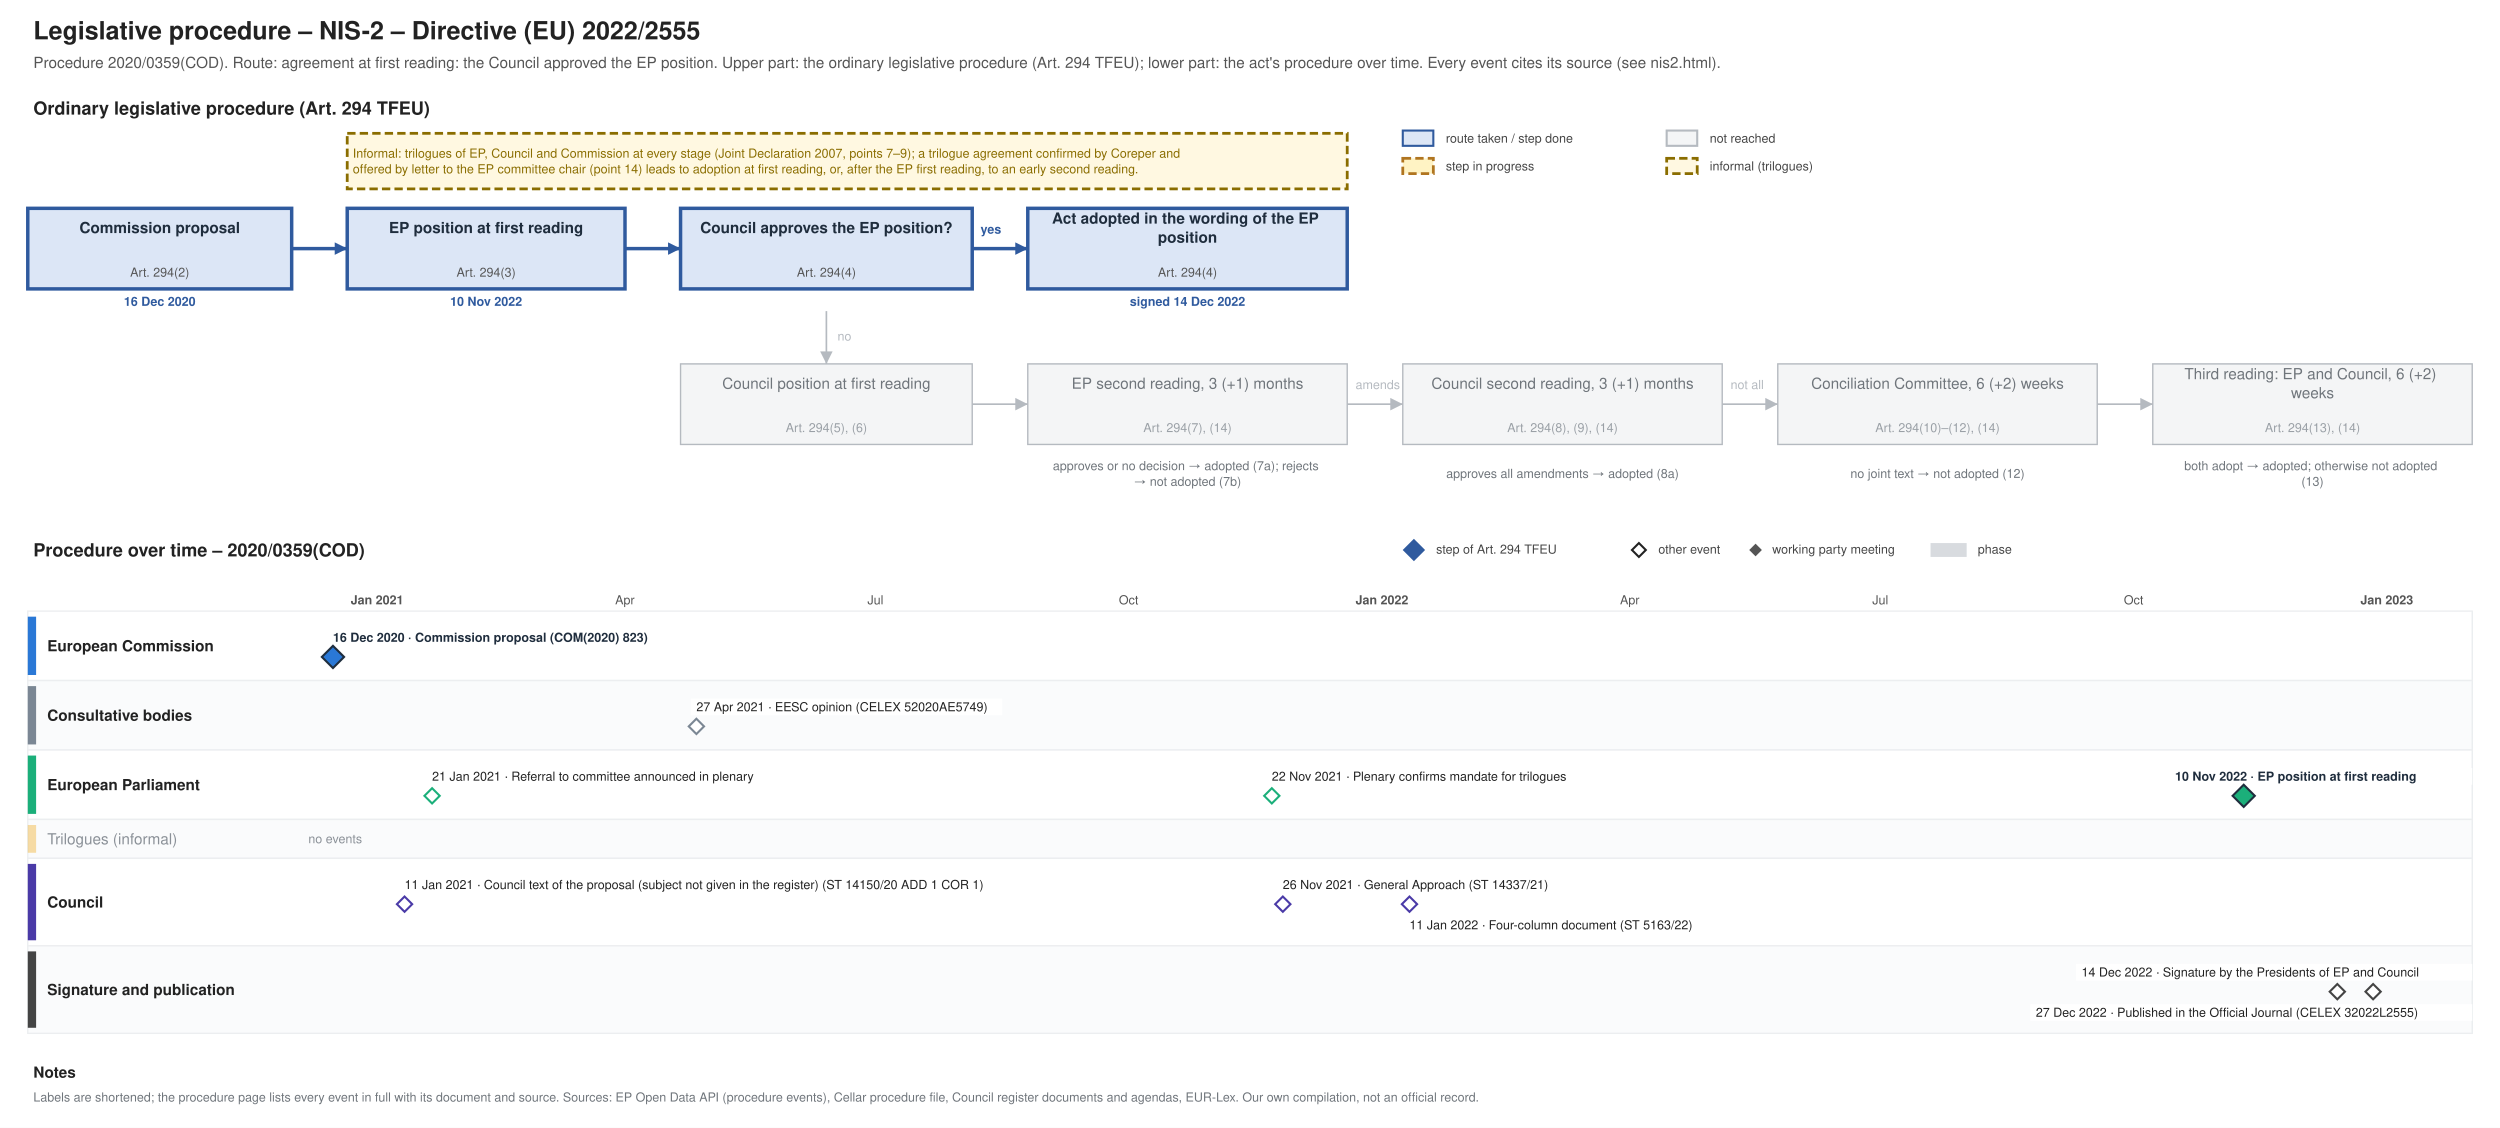
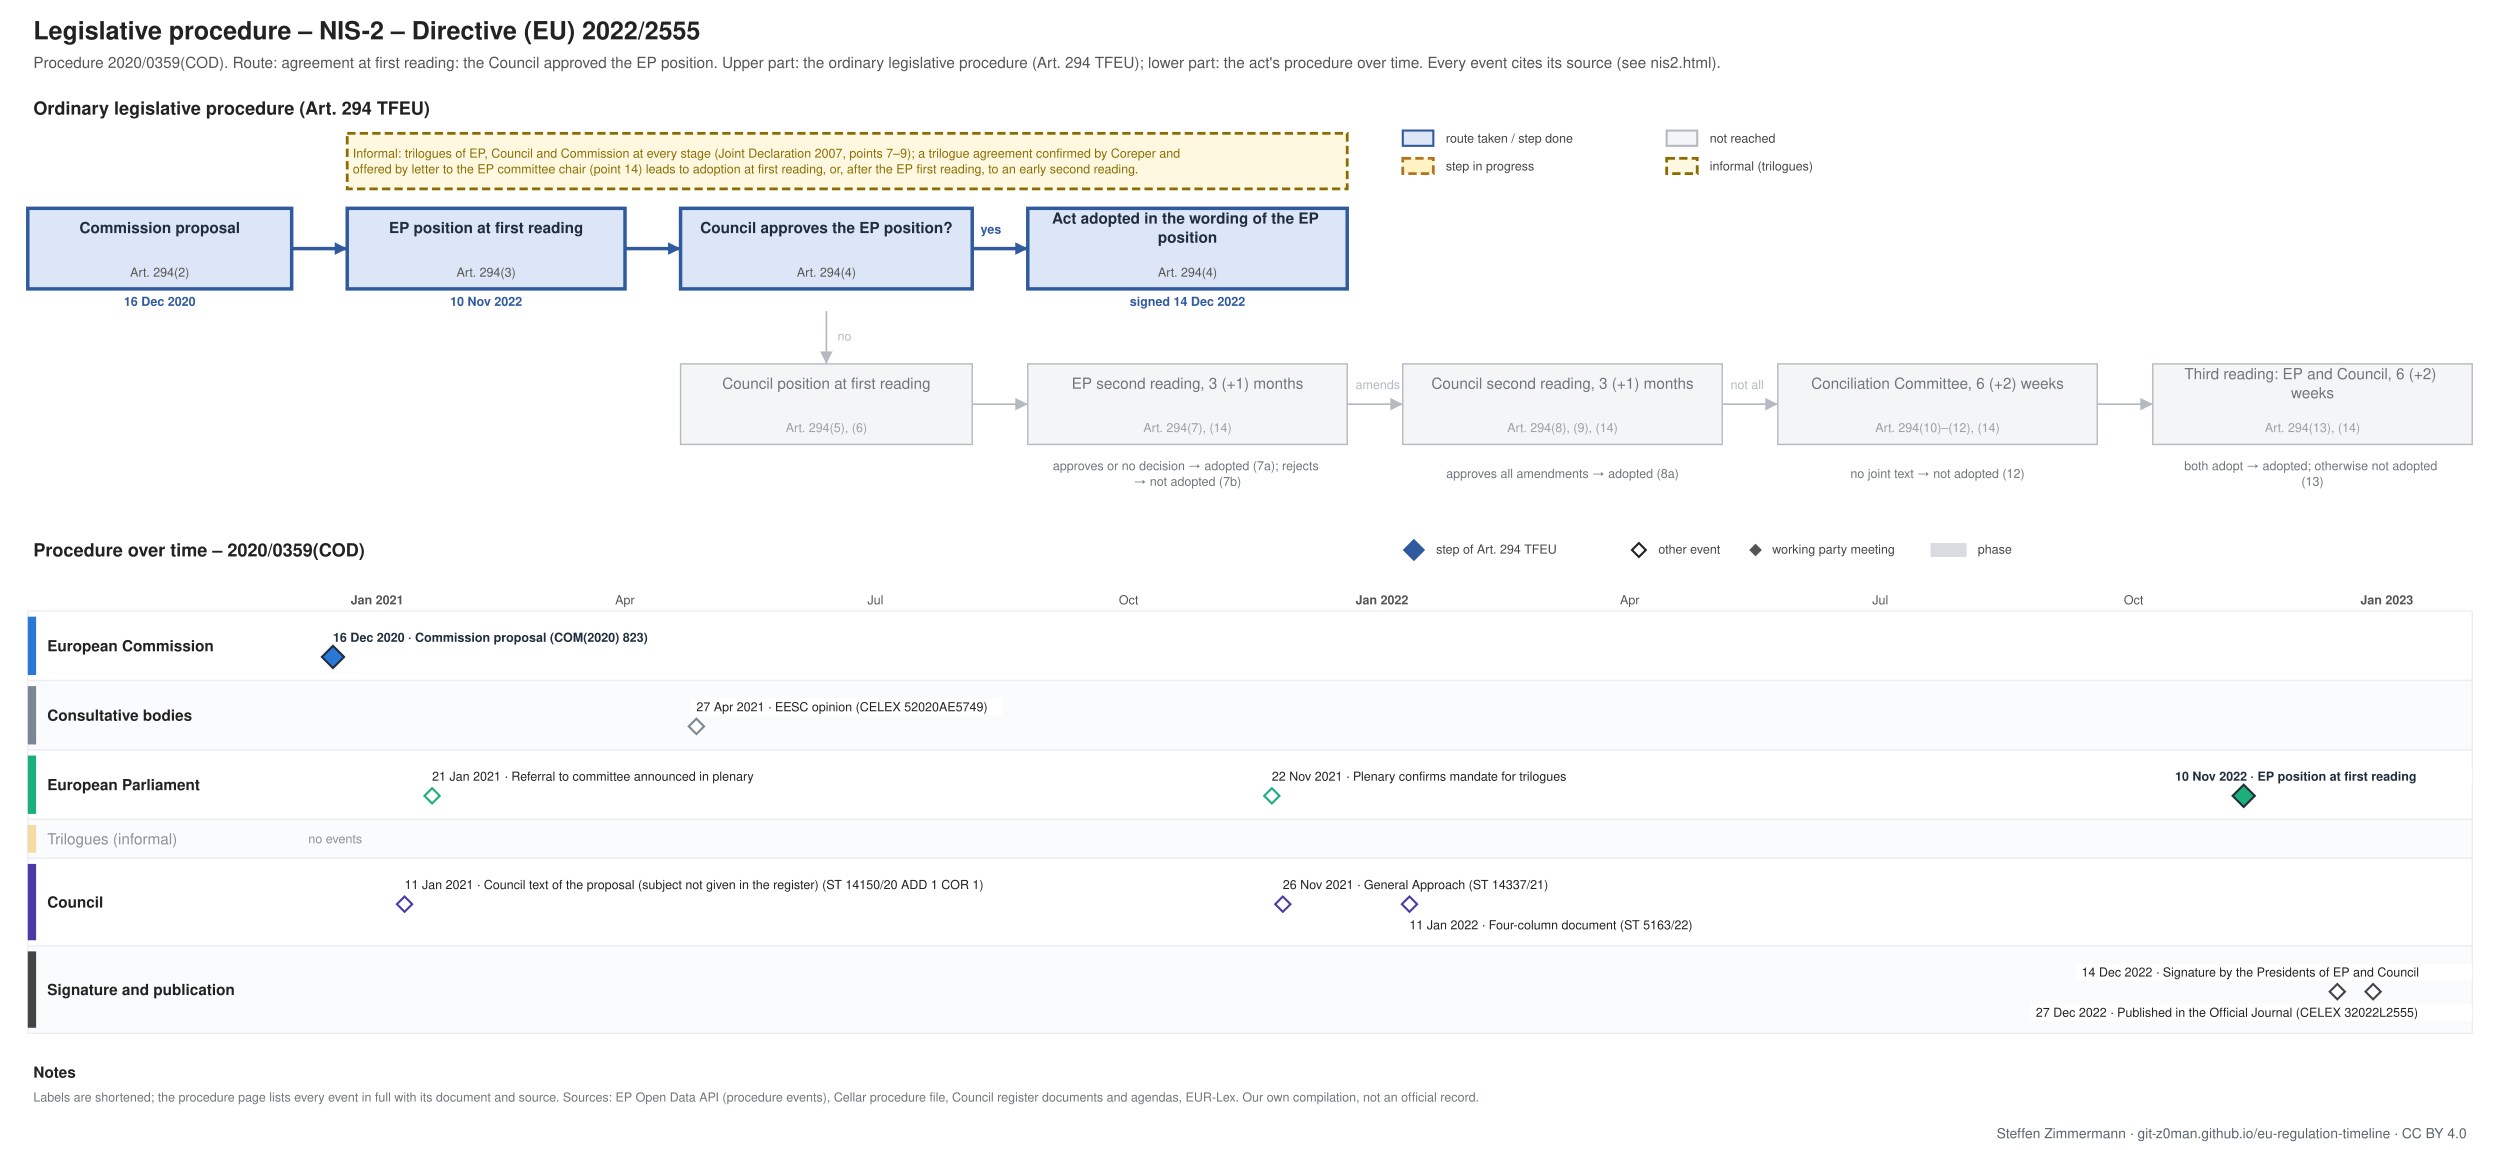
- <svg xmlns="http://www.w3.org/2000/svg" xmlns:xlink="http://www.w3.org/1999/xlink" width="1800" height="812" viewBox="0 0 1800 812" font-family="Helvetica, Arial, sans-serif">
-   <rect width="1800" height="812" fill="#ffffff" />
+ <svg xmlns="http://www.w3.org/2000/svg" xmlns:xlink="http://www.w3.org/1999/xlink" width="1800" height="828" viewBox="0 0 1800 828" font-family="Helvetica, Arial, sans-serif">
+   <rect width="1800" height="828" fill="#ffffff" />
  <g class="procedure" data-route="agreement at first reading: the Council approved the EP position" data-state="adopted" data-as_of="">
    <text font-size="18" fill="#222222" text-anchor="start" font-weight="bold">
      <tspan x="24.0" y="28.3">Legislative procedure – NIS-2 – Directive (EU) 2022/2555</tspan>
    </text>
    <text font-size="11" fill="#555555" text-anchor="start">
      <tspan x="24.0" y="48.9">Procedure 2020/0359(COD). Route: agreement at first reading: the Council approved the EP position. Upper part: the ordinary legislative procedure (Art. 294 TFEU); lower part: the act's procedure over time. Every event cites its source (see nis2.html).</tspan>
    </text>
    <text font-size="13" fill="#222222" text-anchor="start" font-weight="bold">
      <tspan x="24.0" y="82.5">Ordinary legislative procedure (Art. 294 TFEU)</tspan>
    </text>
    <rect x="1010.0" y="94.0" width="22.0" height="11.0" fill="#dce6f6" stroke="#2f5a9e" stroke-width="1.5" />
    <text font-size="9" fill="#444444" text-anchor="start">
      <tspan x="1041.0" y="102.7">route taken / step done</tspan>
    </text>
    <rect x="1010.0" y="114.0" width="22.0" height="11.0" fill="#fff3c4" stroke="#b07520" stroke-dasharray="6 3" stroke-width="2" />
    <text font-size="9" fill="#444444" text-anchor="start">
      <tspan x="1041.0" y="122.7">step in progress</tspan>
    </text>
    <rect x="1200.0" y="94.0" width="22.0" height="11.0" fill="#f4f5f6" stroke="#b5bac0" stroke-width="1.5" />
    <text font-size="9" fill="#444444" text-anchor="start">
      <tspan x="1231.0" y="102.7">not reached</tspan>
    </text>
    <rect x="1200.0" y="114.0" width="22.0" height="11.0" fill="#fff8e1" stroke="#8a6d00" stroke-dasharray="6 3" stroke-width="2" />
    <text font-size="9" fill="#444444" text-anchor="start">
      <tspan x="1231.0" y="122.7">informal (trilogues)</tspan>
    </text>
    <rect x="20.0" y="150.0" width="190.0" height="58.0" fill="#dce6f6" stroke="#2f5a9e" stroke-width="2.5" />
    <text font-size="11" fill="#1f2d3d" text-anchor="middle" font-weight="bold">
      <tspan x="115.0" y="167.8">Commission proposal</tspan>
    </text>
    <text font-size="9" fill="#555555" text-anchor="middle">
      <tspan x="115.0" y="199.2">Art. 294(2)</tspan>
    </text>
    <text font-size="9" fill="#2f5a9e" text-anchor="middle" font-weight="bold">
      <tspan x="115.0" y="220.2">16 Dec 2020</tspan>
    </text>
    <rect x="250.0" y="150.0" width="200.0" height="58.0" fill="#dce6f6" stroke="#2f5a9e" stroke-width="2.5" />
    <text font-size="11" fill="#1f2d3d" text-anchor="middle" font-weight="bold">
      <tspan x="350.0" y="167.8">EP position at first reading</tspan>
    </text>
    <text font-size="9" fill="#555555" text-anchor="middle">
      <tspan x="350.0" y="199.2">Art. 294(3)</tspan>
    </text>
    <text font-size="9" fill="#2f5a9e" text-anchor="middle" font-weight="bold">
      <tspan x="350.0" y="220.2">10 Nov 2022</tspan>
    </text>
    <rect x="490.0" y="150.0" width="210.0" height="58.0" fill="#dce6f6" stroke="#2f5a9e" stroke-width="2.5" />
    <text font-size="11" fill="#1f2d3d" text-anchor="middle" font-weight="bold">
      <tspan x="595.0" y="167.8">Council approves the EP position?</tspan>
    </text>
    <text font-size="9" fill="#555555" text-anchor="middle">
      <tspan x="595.0" y="199.2">Art. 294(4)</tspan>
    </text>
    <rect x="740.0" y="150.0" width="230.0" height="58.0" fill="#dce6f6" stroke="#2f5a9e" stroke-width="2.5" />
    <text font-size="11" fill="#1f2d3d" text-anchor="middle" font-weight="bold">
      <tspan x="855.0" y="161.0">Act adopted in the wording of the EP</tspan>
      <tspan x="855.0" y="174.7">position</tspan>
    </text>
    <text font-size="9" fill="#555555" text-anchor="middle">
      <tspan x="855.0" y="199.2">Art. 294(4)</tspan>
    </text>
    <text font-size="9" fill="#2f5a9e" text-anchor="middle" font-weight="bold">
      <tspan x="855.0" y="220.2">signed 14 Dec 2022</tspan>
    </text>
    <rect x="490.0" y="262.0" width="210.0" height="58.0" fill="#f4f5f6" stroke="#b5bac0" stroke-width="1" />
    <text font-size="11" fill="#6f757b" text-anchor="middle">
      <tspan x="595.0" y="279.9">Council position at first reading</tspan>
    </text>
    <text font-size="9" fill="#9aa0a6" text-anchor="middle">
      <tspan x="595.0" y="311.1">Art. 294(5), (6)</tspan>
    </text>
    <rect x="740.0" y="262.0" width="230.0" height="58.0" fill="#f4f5f6" stroke="#b5bac0" stroke-width="1" />
    <text font-size="11" fill="#6f757b" text-anchor="middle">
      <tspan x="855.0" y="279.9">EP second reading, 3 (+1) months</tspan>
    </text>
    <text font-size="9" fill="#9aa0a6" text-anchor="middle">
      <tspan x="855.0" y="311.1">Art. 294(7), (14)</tspan>
    </text>
    <rect x="1010.0" y="262.0" width="230.0" height="58.0" fill="#f4f5f6" stroke="#b5bac0" stroke-width="1" />
    <text font-size="11" fill="#6f757b" text-anchor="middle">
      <tspan x="1125.0" y="279.9">Council second reading, 3 (+1) months</tspan>
    </text>
    <text font-size="9" fill="#9aa0a6" text-anchor="middle">
      <tspan x="1125.0" y="311.1">Art. 294(8), (9), (14)</tspan>
    </text>
    <rect x="1280.0" y="262.0" width="230.0" height="58.0" fill="#f4f5f6" stroke="#b5bac0" stroke-width="1" />
    <text font-size="11" fill="#6f757b" text-anchor="middle">
      <tspan x="1395.0" y="279.9">Conciliation Committee, 6 (+2) weeks</tspan>
    </text>
    <text font-size="9" fill="#9aa0a6" text-anchor="middle">
      <tspan x="1395.0" y="311.1">Art. 294(10)–(12), (14)</tspan>
    </text>
    <rect x="1550.0" y="262.0" width="230.0" height="58.0" fill="#f4f5f6" stroke="#b5bac0" stroke-width="1" />
    <text font-size="11" fill="#6f757b" text-anchor="middle">
      <tspan x="1665.0" y="273.0">Third reading: EP and Council, 6 (+2)</tspan>
      <tspan x="1665.0" y="286.7">weeks</tspan>
    </text>
    <text font-size="9" fill="#9aa0a6" text-anchor="middle">
      <tspan x="1665.0" y="311.1">Art. 294(13), (14)</tspan>
    </text>
    <text font-size="9" fill="#6f757b" text-anchor="middle">
      <tspan x="855.0" y="338.5">approves or no decision → adopted (7a); rejects</tspan>
      <tspan x="855.0" y="349.8">→ not adopted (7b)</tspan>
    </text>
    <text font-size="9" fill="#6f757b" text-anchor="middle">
      <tspan x="1125.0" y="344.1">approves all amendments → adopted (8a)</tspan>
    </text>
    <text font-size="9" fill="#6f757b" text-anchor="middle">
      <tspan x="1395.0" y="344.1">no joint text → not adopted (12)</tspan>
    </text>
    <text font-size="9" fill="#6f757b" text-anchor="middle">
      <tspan x="1665.0" y="338.5">both adopt → adopted; otherwise not adopted</tspan>
      <tspan x="1665.0" y="349.8">(13)</tspan>
    </text>
    <polyline points="210.0,179.0 250.0,179.0" fill="none" stroke="#2f5a9e" stroke-width="2.5" />
    <polygon points="250.0,179.0 241.0,183.5 241.0,174.5" fill="#2f5a9e" />
    <polyline points="450.0,179.0 490.0,179.0" fill="none" stroke="#2f5a9e" stroke-width="2.5" />
    <polygon points="490.0,179.0 481.0,183.5 481.0,174.5" fill="#2f5a9e" />
    <polyline points="700.0,179.0 740.0,179.0" fill="none" stroke="#2f5a9e" stroke-width="2.5" />
    <polygon points="740.0,179.0 731.0,183.5 731.0,174.5" fill="#2f5a9e" />
    <text font-size="9" fill="#2f5a9e" text-anchor="start" font-weight="bold">
      <tspan x="706.0" y="168.2">yes</tspan>
    </text>
    <polyline points="595.0,224.0 595.0,262.0" fill="none" stroke="#b5bac0" stroke-width="1.2" />
    <polygon points="595.0,262.0 590.5,253.0 599.5,253.0" fill="#b5bac0" />
    <text font-size="9" fill="#b5bac0" text-anchor="start">
      <tspan x="603.0" y="245.2">no</tspan>
    </text>
    <polyline points="700.0,291.0 740.0,291.0" fill="none" stroke="#b5bac0" stroke-width="1.2" />
    <polygon points="740.0,291.0 731.0,295.5 731.0,286.5" fill="#b5bac0" />
    <polyline points="970.0,291.0 1010.0,291.0" fill="none" stroke="#b5bac0" stroke-width="1.2" />
    <polygon points="1010.0,291.0 1001.0,295.5 1001.0,286.5" fill="#b5bac0" />
    <polyline points="1240.0,291.0 1280.0,291.0" fill="none" stroke="#b5bac0" stroke-width="1.2" />
    <polygon points="1280.0,291.0 1271.0,295.5 1271.0,286.5" fill="#b5bac0" />
    <polyline points="1510.0,291.0 1550.0,291.0" fill="none" stroke="#b5bac0" stroke-width="1.2" />
    <polygon points="1550.0,291.0 1541.0,295.5 1541.0,286.5" fill="#b5bac0" />
    <text font-size="9" fill="#b5bac0" text-anchor="start">
      <tspan x="976.0" y="280.1">amends</tspan>
    </text>
    <text font-size="9" fill="#b5bac0" text-anchor="start">
      <tspan x="1246.0" y="280.1">not all</tspan>
    </text>
    <rect x="250.0" y="96.0" width="720.0" height="40.0" fill="#fff8e1" stroke="#8a6d00" stroke-dasharray="6 3" stroke-width="2" />
    <text font-size="9" fill="#8a6d00" text-anchor="start">
      <tspan x="254.0" y="113.5">Informal: trilogues of EP, Council and Commission at every stage (Joint Declaration 2007, points 7–9); a trilogue agreement confirmed by Coreper and</tspan>
      <tspan x="254.0" y="124.8">offered by letter to the EP committee chair (point 14) leads to adoption at first reading, or, after the EP first reading, to an early second reading.</tspan>
    </text>
    <text font-size="13" fill="#222222" text-anchor="start" font-weight="bold">
      <tspan x="24.0" y="400.6">Procedure over time – 2020/0359(COD)</tspan>
    </text>
    <polygon points="1018,389 1025,396 1018,403 1011,396" fill="#2f5a9e" stroke="#2f5a9e" stroke-width="1.5" />
    <text font-size="9" fill="#444444" text-anchor="start">
      <tspan x="1034.0" y="398.6">step of Art. 294 TFEU</tspan>
    </text>
    <polygon points="1180,391 1185,396 1180,401 1175,396" fill="#ffffff" stroke="#222222" stroke-width="1.5" />
    <text font-size="9" fill="#444444" text-anchor="start">
      <tspan x="1194.0" y="398.6">other event</tspan>
    </text>
    <polygon points="1264,392.5 1267.5,396 1264,399.5 1260.5,396" fill="#555555" stroke="#555555" stroke-width="1.5" />
    <text font-size="9" fill="#444444" text-anchor="start">
      <tspan x="1276.0" y="398.6">working party meeting</tspan>
    </text>
    <rect x="1390.0" y="391.0" width="26.0" height="10.0" fill="#7b8794" stroke="none" opacity="0.3" />
    <text font-size="9" fill="#444444" text-anchor="start">
      <tspan x="1424.0" y="398.6">phase</tspan>
    </text>
    <line x1="210.0" y1="440.0" x2="210.0" y2="744.0" stroke="#e3e6e9" stroke-width="1" />
    <line x1="271.5" y1="440.0" x2="271.5" y2="744.0" stroke="#b5bac0" stroke-width="1" />
    <text font-size="9" fill="#555555" text-anchor="middle" font-weight="bold">
      <tspan x="271.5" y="435.1">Jan 2021</tspan>
    </text>
    <line x1="332.9" y1="440.0" x2="332.9" y2="744.0" stroke="#e3e6e9" stroke-width="1" />
    <line x1="388.4" y1="440.0" x2="388.4" y2="744.0" stroke="#e3e6e9" stroke-width="1" />
    <line x1="449.9" y1="440.0" x2="449.9" y2="744.0" stroke="#e3e6e9" stroke-width="1" />
    <text font-size="9" fill="#555555" text-anchor="middle">
      <tspan x="449.9" y="435.1">Apr</tspan>
    </text>
    <line x1="509.3" y1="440.0" x2="509.3" y2="744.0" stroke="#e3e6e9" stroke-width="1" />
    <line x1="570.8" y1="440.0" x2="570.8" y2="744.0" stroke="#e3e6e9" stroke-width="1" />
    <line x1="630.3" y1="440.0" x2="630.3" y2="744.0" stroke="#e3e6e9" stroke-width="1" />
    <text font-size="9" fill="#555555" text-anchor="middle">
      <tspan x="630.3" y="435.1">Jul</tspan>
    </text>
    <line x1="691.7" y1="440.0" x2="691.7" y2="744.0" stroke="#e3e6e9" stroke-width="1" />
    <line x1="753.2" y1="440.0" x2="753.2" y2="744.0" stroke="#e3e6e9" stroke-width="1" />
    <line x1="812.6" y1="440.0" x2="812.6" y2="744.0" stroke="#e3e6e9" stroke-width="1" />
    <text font-size="9" fill="#555555" text-anchor="middle">
      <tspan x="812.6" y="435.1">Oct</tspan>
    </text>
    <line x1="874.1" y1="440.0" x2="874.1" y2="744.0" stroke="#e3e6e9" stroke-width="1" />
    <line x1="933.5" y1="440.0" x2="933.5" y2="744.0" stroke="#e3e6e9" stroke-width="1" />
    <line x1="995.0" y1="440.0" x2="995.0" y2="744.0" stroke="#b5bac0" stroke-width="1" />
    <text font-size="9" fill="#555555" text-anchor="middle" font-weight="bold">
      <tspan x="995.0" y="435.1">Jan 2022</tspan>
    </text>
    <line x1="1056.5" y1="440.0" x2="1056.5" y2="744.0" stroke="#e3e6e9" stroke-width="1" />
    <line x1="1112.0" y1="440.0" x2="1112.0" y2="744.0" stroke="#e3e6e9" stroke-width="1" />
    <line x1="1173.4" y1="440.0" x2="1173.4" y2="744.0" stroke="#e3e6e9" stroke-width="1" />
    <text font-size="9" fill="#555555" text-anchor="middle">
      <tspan x="1173.4" y="435.1">Apr</tspan>
    </text>
    <line x1="1232.9" y1="440.0" x2="1232.9" y2="744.0" stroke="#e3e6e9" stroke-width="1" />
    <line x1="1294.3" y1="440.0" x2="1294.3" y2="744.0" stroke="#e3e6e9" stroke-width="1" />
    <line x1="1353.8" y1="440.0" x2="1353.8" y2="744.0" stroke="#e3e6e9" stroke-width="1" />
    <text font-size="9" fill="#555555" text-anchor="middle">
      <tspan x="1353.8" y="435.1">Jul</tspan>
    </text>
    <line x1="1415.3" y1="440.0" x2="1415.3" y2="744.0" stroke="#e3e6e9" stroke-width="1" />
    <line x1="1476.7" y1="440.0" x2="1476.7" y2="744.0" stroke="#e3e6e9" stroke-width="1" />
    <line x1="1536.2" y1="440.0" x2="1536.2" y2="744.0" stroke="#e3e6e9" stroke-width="1" />
    <text font-size="9" fill="#555555" text-anchor="middle">
      <tspan x="1536.2" y="435.1">Oct</tspan>
    </text>
    <line x1="1597.6" y1="440.0" x2="1597.6" y2="744.0" stroke="#e3e6e9" stroke-width="1" />
    <line x1="1657.1" y1="440.0" x2="1657.1" y2="744.0" stroke="#e3e6e9" stroke-width="1" />
    <line x1="1718.5" y1="440.0" x2="1718.5" y2="744.0" stroke="#b5bac0" stroke-width="1" />
    <text font-size="9" fill="#555555" text-anchor="middle" font-weight="bold">
      <tspan x="1718.5" y="435.1">Jan 2023</tspan>
    </text>
    <line x1="1780.0" y1="440.0" x2="1780.0" y2="744.0" stroke="#e3e6e9" stroke-width="1" />
    <rect x="20.0" y="440.0" width="1760.0" height="50.0" fill="#ffffff" stroke="#eceef0" />
    <rect x="20.0" y="444.0" width="6.0" height="42.0" fill="#2a78d6" stroke="none" />
    <text font-size="11" fill="#222222" text-anchor="start" font-weight="bold">
      <tspan x="34.0" y="468.9">European Commission</tspan>
    </text>
    <rect x="20.0" y="490.0" width="1760.0" height="50.0" fill="#fafbfc" stroke="#eceef0" />
    <rect x="20.0" y="494.0" width="6.0" height="42.0" fill="#7b8794" stroke="none" />
    <text font-size="11" fill="#222222" text-anchor="start" font-weight="bold">
      <tspan x="34.0" y="518.9">Consultative bodies</tspan>
    </text>
    <rect x="20.0" y="540.0" width="1760.0" height="50.0" fill="#ffffff" stroke="#eceef0" />
    <rect x="20.0" y="544.0" width="6.0" height="42.0" fill="#1baf7a" stroke="none" />
    <text font-size="11" fill="#222222" text-anchor="start" font-weight="bold">
      <tspan x="34.0" y="568.9">European Parliament</tspan>
    </text>
    <rect x="20.0" y="590.0" width="1760.0" height="28.0" fill="#fafbfc" stroke="#eceef0" />
    <rect x="20.0" y="594.0" width="6.0" height="20.0" fill="#eda100" stroke="none" opacity="0.35" />
    <text font-size="11" fill="#8a9097" text-anchor="start">
      <tspan x="34.0" y="607.9">Trilogues (informal)</tspan>
    </text>
    <text font-size="9" fill="#8a9097" text-anchor="start">
      <tspan x="222.0" y="607.1">no events</tspan>
    </text>
    <rect x="20.0" y="618.0" width="1760.0" height="63.0" fill="#ffffff" stroke="#eceef0" />
    <rect x="20.0" y="622.0" width="6.0" height="55.0" fill="#4a3aa7" stroke="none" />
    <text font-size="11" fill="#222222" text-anchor="start" font-weight="bold">
      <tspan x="34.0" y="653.4">Council</tspan>
    </text>
    <rect x="20.0" y="681.0" width="1760.0" height="63.0" fill="#fafbfc" stroke="#eceef0" />
    <rect x="20.0" y="685.0" width="6.0" height="55.0" fill="#444444" stroke="none" />
    <text font-size="11" fill="#222222" text-anchor="start" font-weight="bold">
      <tspan x="34.0" y="716.4">Signature and publication</tspan>
    </text>
    <rect x="235.7" y="453.0" width="253.0" height="12.0" fill="#ffffff" />
    <a xlink:href="https://eur-lex.europa.eu/legal-content/EN/TXT/?uri=CELEX:52020PC0823" target="_blank">
      <text font-size="9" fill="#1f2d3d" text-anchor="start" font-weight="bold">
        <tspan x="239.7" y="462.1">16 Dec 2020 · Commission proposal (COM(2020) 823)</tspan>
      </text>
    </a>
    <a xlink:href="https://eur-lex.europa.eu/legal-content/EN/TXT/?uri=CELEX:52020PC0823" target="_blank">
      <polygon points="239.735,465 247.735,473 239.735,481 231.735,473" fill="#2a78d6" stroke="#1f2d3d" stroke-width="1.5" />
    </a>
    <rect x="497.4" y="503.0" width="224.2" height="12.0" fill="#ffffff" />
    <a xlink:href="https://eur-lex.europa.eu/legal-content/EN/TXT/?uri=CELEX:52020AE5749" target="_blank">
      <text font-size="9" fill="#222222" text-anchor="start">
        <tspan x="501.4" y="512.1">27 Apr 2021 · EESC opinion (CELEX 52020AE5749)</tspan>
      </text>
    </a>
    <a xlink:href="https://eur-lex.europa.eu/legal-content/EN/TXT/?uri=CELEX:52020AE5749" target="_blank">
      <polygon points="501.402,517.5 506.902,523 501.402,528.5 495.902,523" fill="#ffffff" stroke="#7b8794" stroke-width="1.5" />
    </a>
    <rect x="1562.0" y="553.0" width="218.0" height="12.0" fill="#ffffff" />
    <text font-size="9" fill="#1f2d3d" text-anchor="start" font-weight="bold">
      <tspan x="1566.0" y="562.1">10 Nov 2022 · EP position at first reading</tspan>
    </text>
    <rect x="307.1" y="553.0" width="271.2" height="12.0" fill="#ffffff" />
    <text font-size="9" fill="#222222" text-anchor="start">
      <tspan x="311.1" y="562.1">21 Jan 2021 · Referral to committee announced in plenary</tspan>
    </text>
    <rect x="911.7" y="553.0" width="252.4" height="12.0" fill="#ffffff" />
    <text font-size="9" fill="#222222" text-anchor="start">
      <tspan x="915.7" y="562.1">22 Nov 2021 · Plenary confirms mandate for trilogues</tspan>
    </text>
    <g>
      <polygon points="311.098,567.5 316.598,573 311.098,578.5 305.598,573" fill="#ffffff" stroke="#1baf7a" stroke-width="1.5" />
    </g>
    <g>
      <polygon points="915.707,567.5 921.207,573 915.707,578.5 910.207,573" fill="#ffffff" stroke="#1baf7a" stroke-width="1.5" />
    </g>
    <g>
      <polygon points="1615.467,565 1623.467,573 1615.467,581 1607.467,573" fill="#1baf7a" stroke="#1f2d3d" stroke-width="1.5" />
    </g>
    <rect x="287.3" y="631.0" width="496.8" height="12.0" fill="#ffffff" />
    <a xlink:href="https://data.consilium.europa.eu/doc/document/ST-14150-2020-ADD-1-COR-1/en/pdf" target="_blank">
      <text font-size="9" fill="#222222" text-anchor="start">
        <tspan x="291.3" y="640.1">11 Jan 2021 · Council text of the proposal (subject not given in the register) (ST 14150/20 ADD 1 COR 1)</tspan>
      </text>
    </a>
    <rect x="919.6" y="631.0" width="214.8" height="12.0" fill="#ffffff" />
    <a xlink:href="https://data.consilium.europa.eu/doc/document/ST-14337-2021-INIT/en/pdf" target="_blank">
      <text font-size="9" fill="#222222" text-anchor="start">
        <tspan x="923.6" y="640.1">26 Nov 2021 · General Approach (ST 14337/21)</tspan>
      </text>
    </a>
    <rect x="1010.8" y="660.0" width="228.9" height="12.0" fill="#ffffff" />
    <a xlink:href="https://data.consilium.europa.eu/doc/document/ST-5163-2022-INIT/en/pdf" target="_blank">
      <text font-size="9" fill="#222222" text-anchor="start">
        <tspan x="1014.8" y="669.1">11 Jan 2022 · Four-column document (ST 5163/22)</tspan>
      </text>
    </a>
    <a xlink:href="https://data.consilium.europa.eu/doc/document/ST-14150-2020-ADD-1-COR-1/en/pdf" target="_blank">
      <polygon points="291.275,645.5 296.775,651 291.275,656.5 285.775,651" fill="#ffffff" stroke="#4a3aa7" stroke-width="1.5" />
    </a>
    <a xlink:href="https://data.consilium.europa.eu/doc/document/ST-14337-2021-INIT/en/pdf" target="_blank">
      <polygon points="923.636,645.5 929.136,651 923.636,656.5 918.136,651" fill="#ffffff" stroke="#4a3aa7" stroke-width="1.5" />
    </a>
    <a xlink:href="https://data.consilium.europa.eu/doc/document/ST-5163-2022-INIT/en/pdf" target="_blank">
      <polygon points="1014.823,645.5 1020.323,651 1014.823,656.5 1009.323,651" fill="#ffffff" stroke="#4a3aa7" stroke-width="1.5" />
    </a>
    <rect x="1494.7" y="694.0" width="285.3" height="12.0" fill="#ffffff" />
    <text font-size="9" fill="#222222" text-anchor="start">
      <tspan x="1498.7" y="703.1">14 Dec 2022 · Signature by the Presidents of EP and Council</tspan>
    </text>
    <rect x="1461.8" y="723.0" width="318.2" height="12.0" fill="#ffffff" />
    <a xlink:href="https://eur-lex.europa.eu/legal-content/EN/TXT/?uri=CELEX:32022L2555" target="_blank">
      <text font-size="9" fill="#222222" text-anchor="start">
        <tspan x="1465.8" y="732.1">27 Dec 2022 · Published in the Official Journal (CELEX 32022L2555)</tspan>
      </text>
    </a>
    <g>
      <polygon points="1682.866,708.5 1688.366,714 1682.866,719.5 1677.366,714" fill="#ffffff" stroke="#444444" stroke-width="1.5" />
    </g>
    <a xlink:href="https://eur-lex.europa.eu/legal-content/EN/TXT/?uri=CELEX:32022L2555" target="_blank">
      <polygon points="1708.636,708.5 1714.136,714 1708.636,719.5 1703.136,714" fill="#ffffff" stroke="#444444" stroke-width="1.5" />
    </a>
    <text font-size="11" fill="#222222" text-anchor="start" font-weight="bold">
      <tspan x="24.0" y="775.9">Notes</tspan>
    </text>
    <text font-size="9" fill="#6f757b" text-anchor="start">
      <tspan x="24.0" y="793.1">Labels are shortened; the procedure page lists every event in full with its document and source. Sources: EP Open Data API (procedure events), Cellar procedure file, Council register documents and agendas, EUR-Lex. Our own compilation, not an official record.</tspan>
    </text>
  </g>
+   <text font-size="10" fill="#5b646b" text-anchor="end">
+     <tspan x="1776.0" y="819.5">Steffen Zimmermann · git-z0man.github.io/eu-regulation-timeline · CC BY 4.0</tspan>
+   </text>
</svg>
